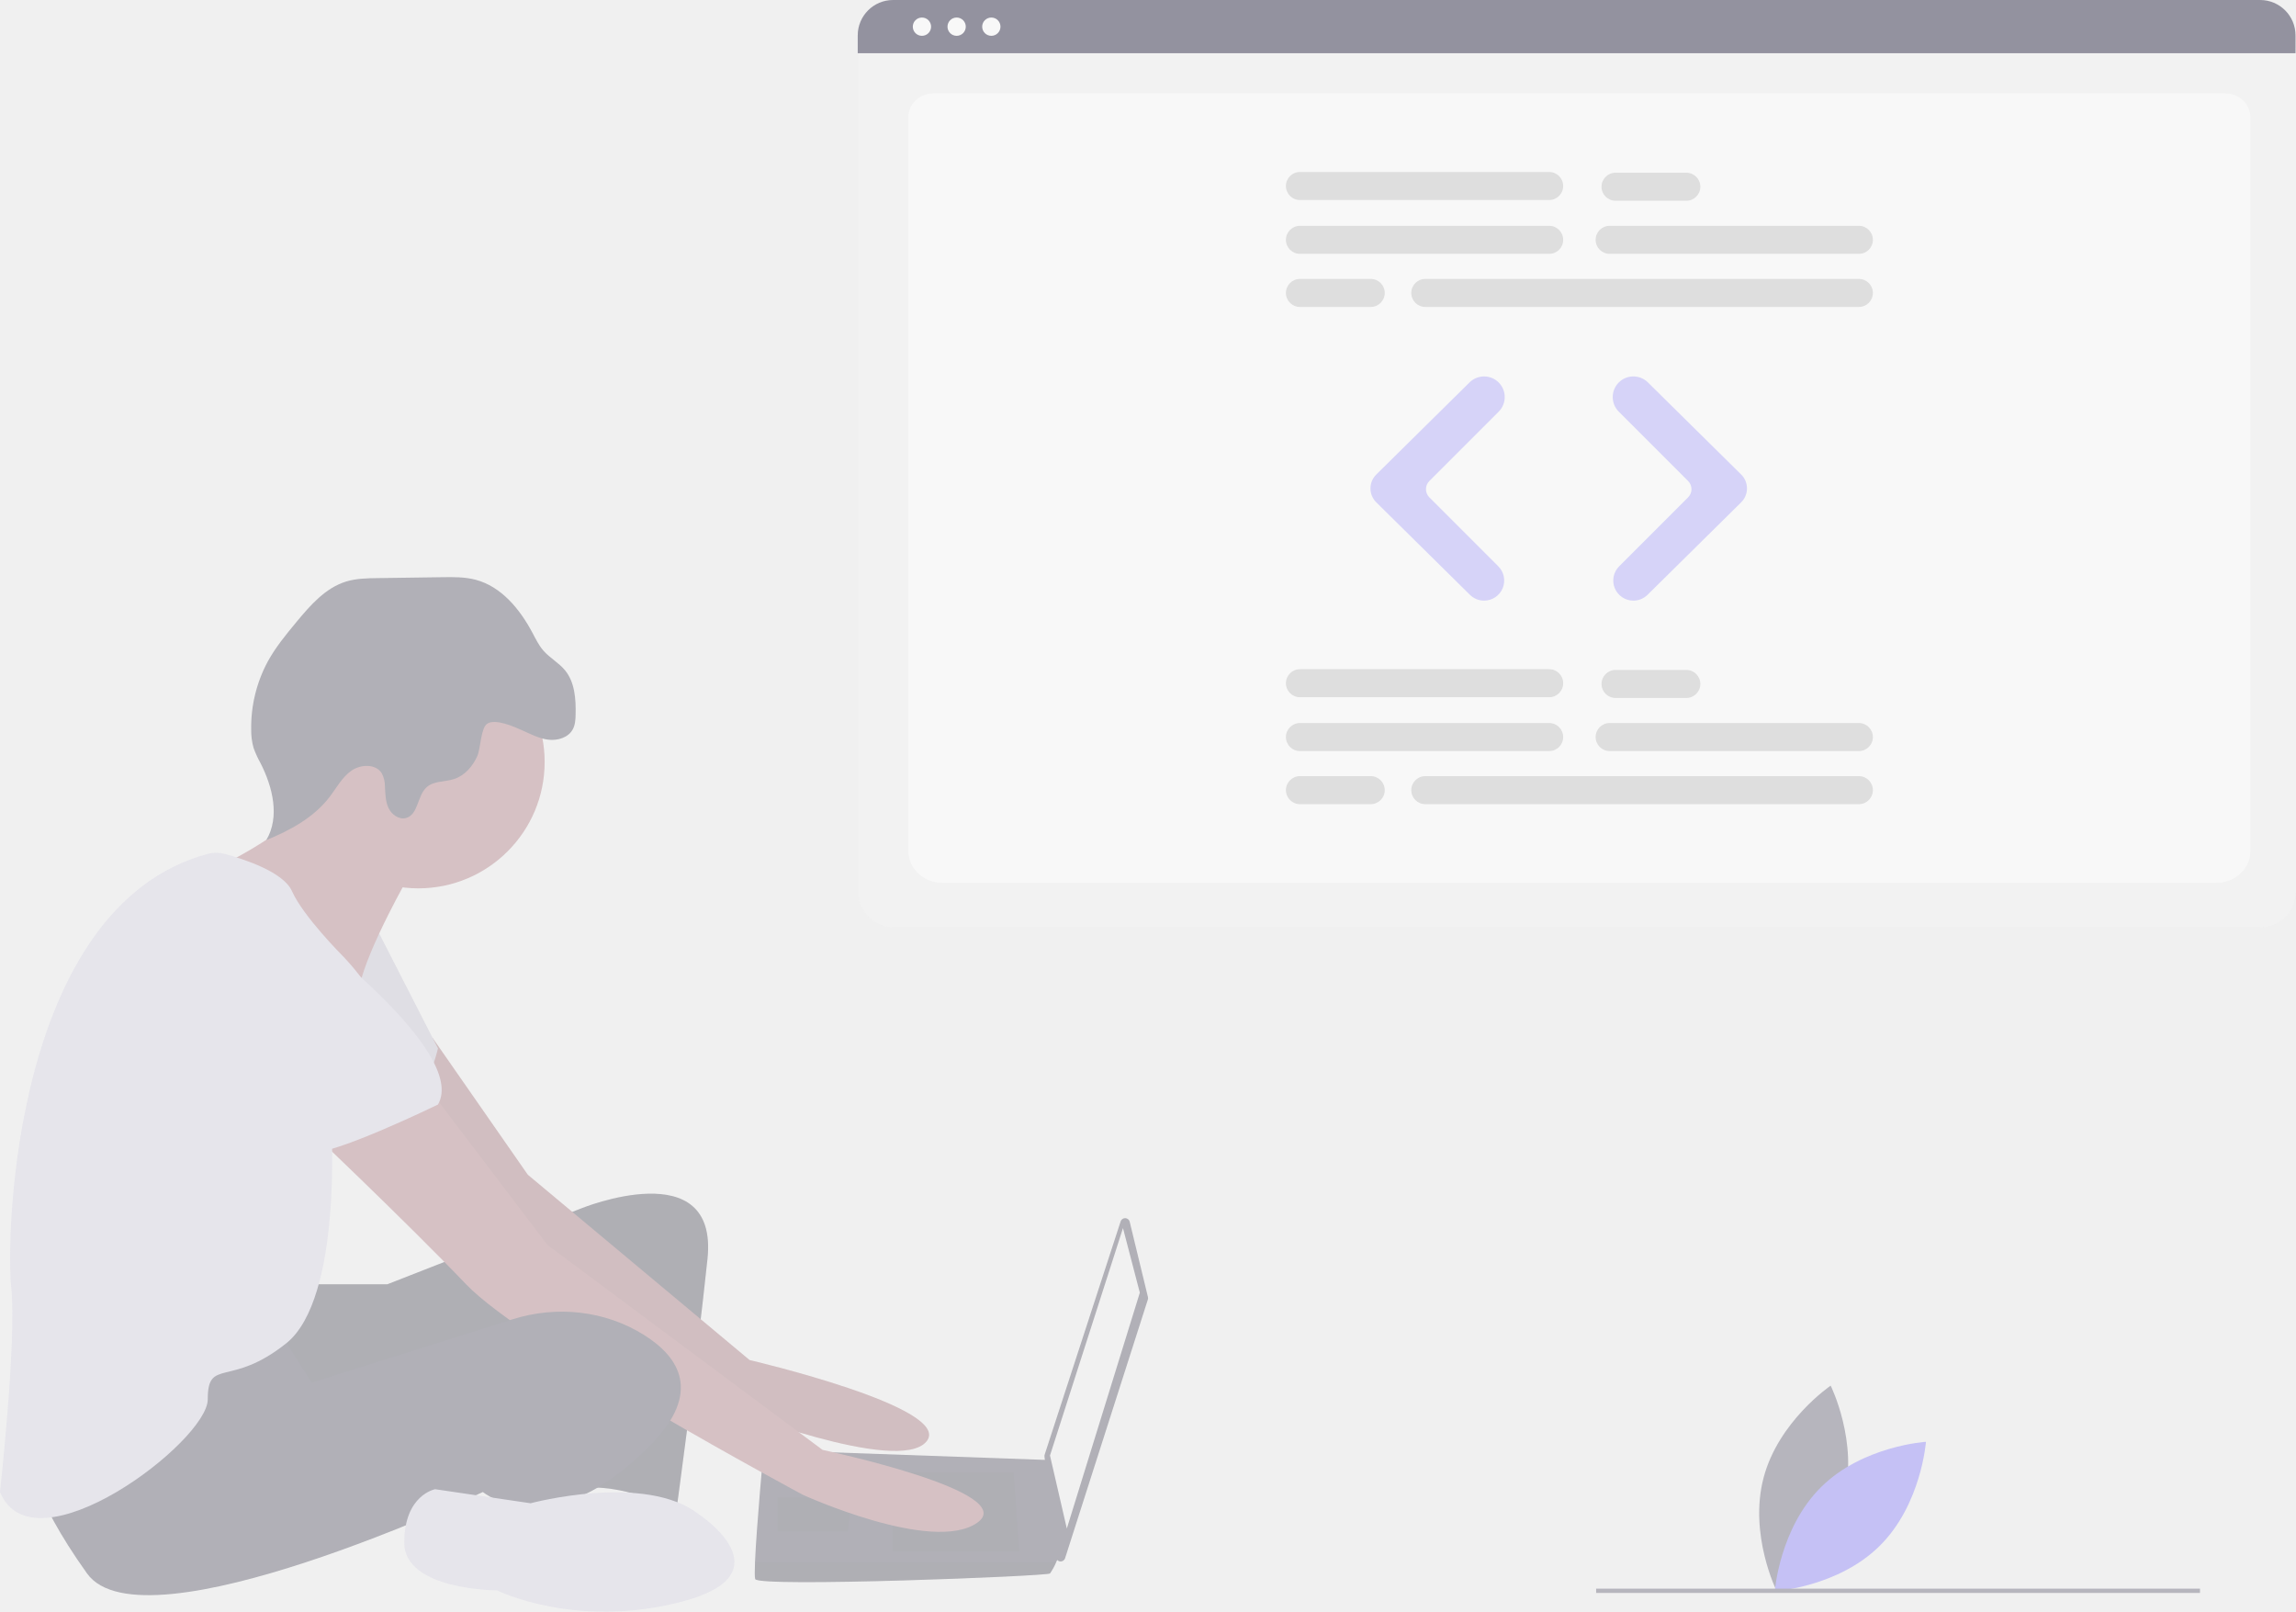
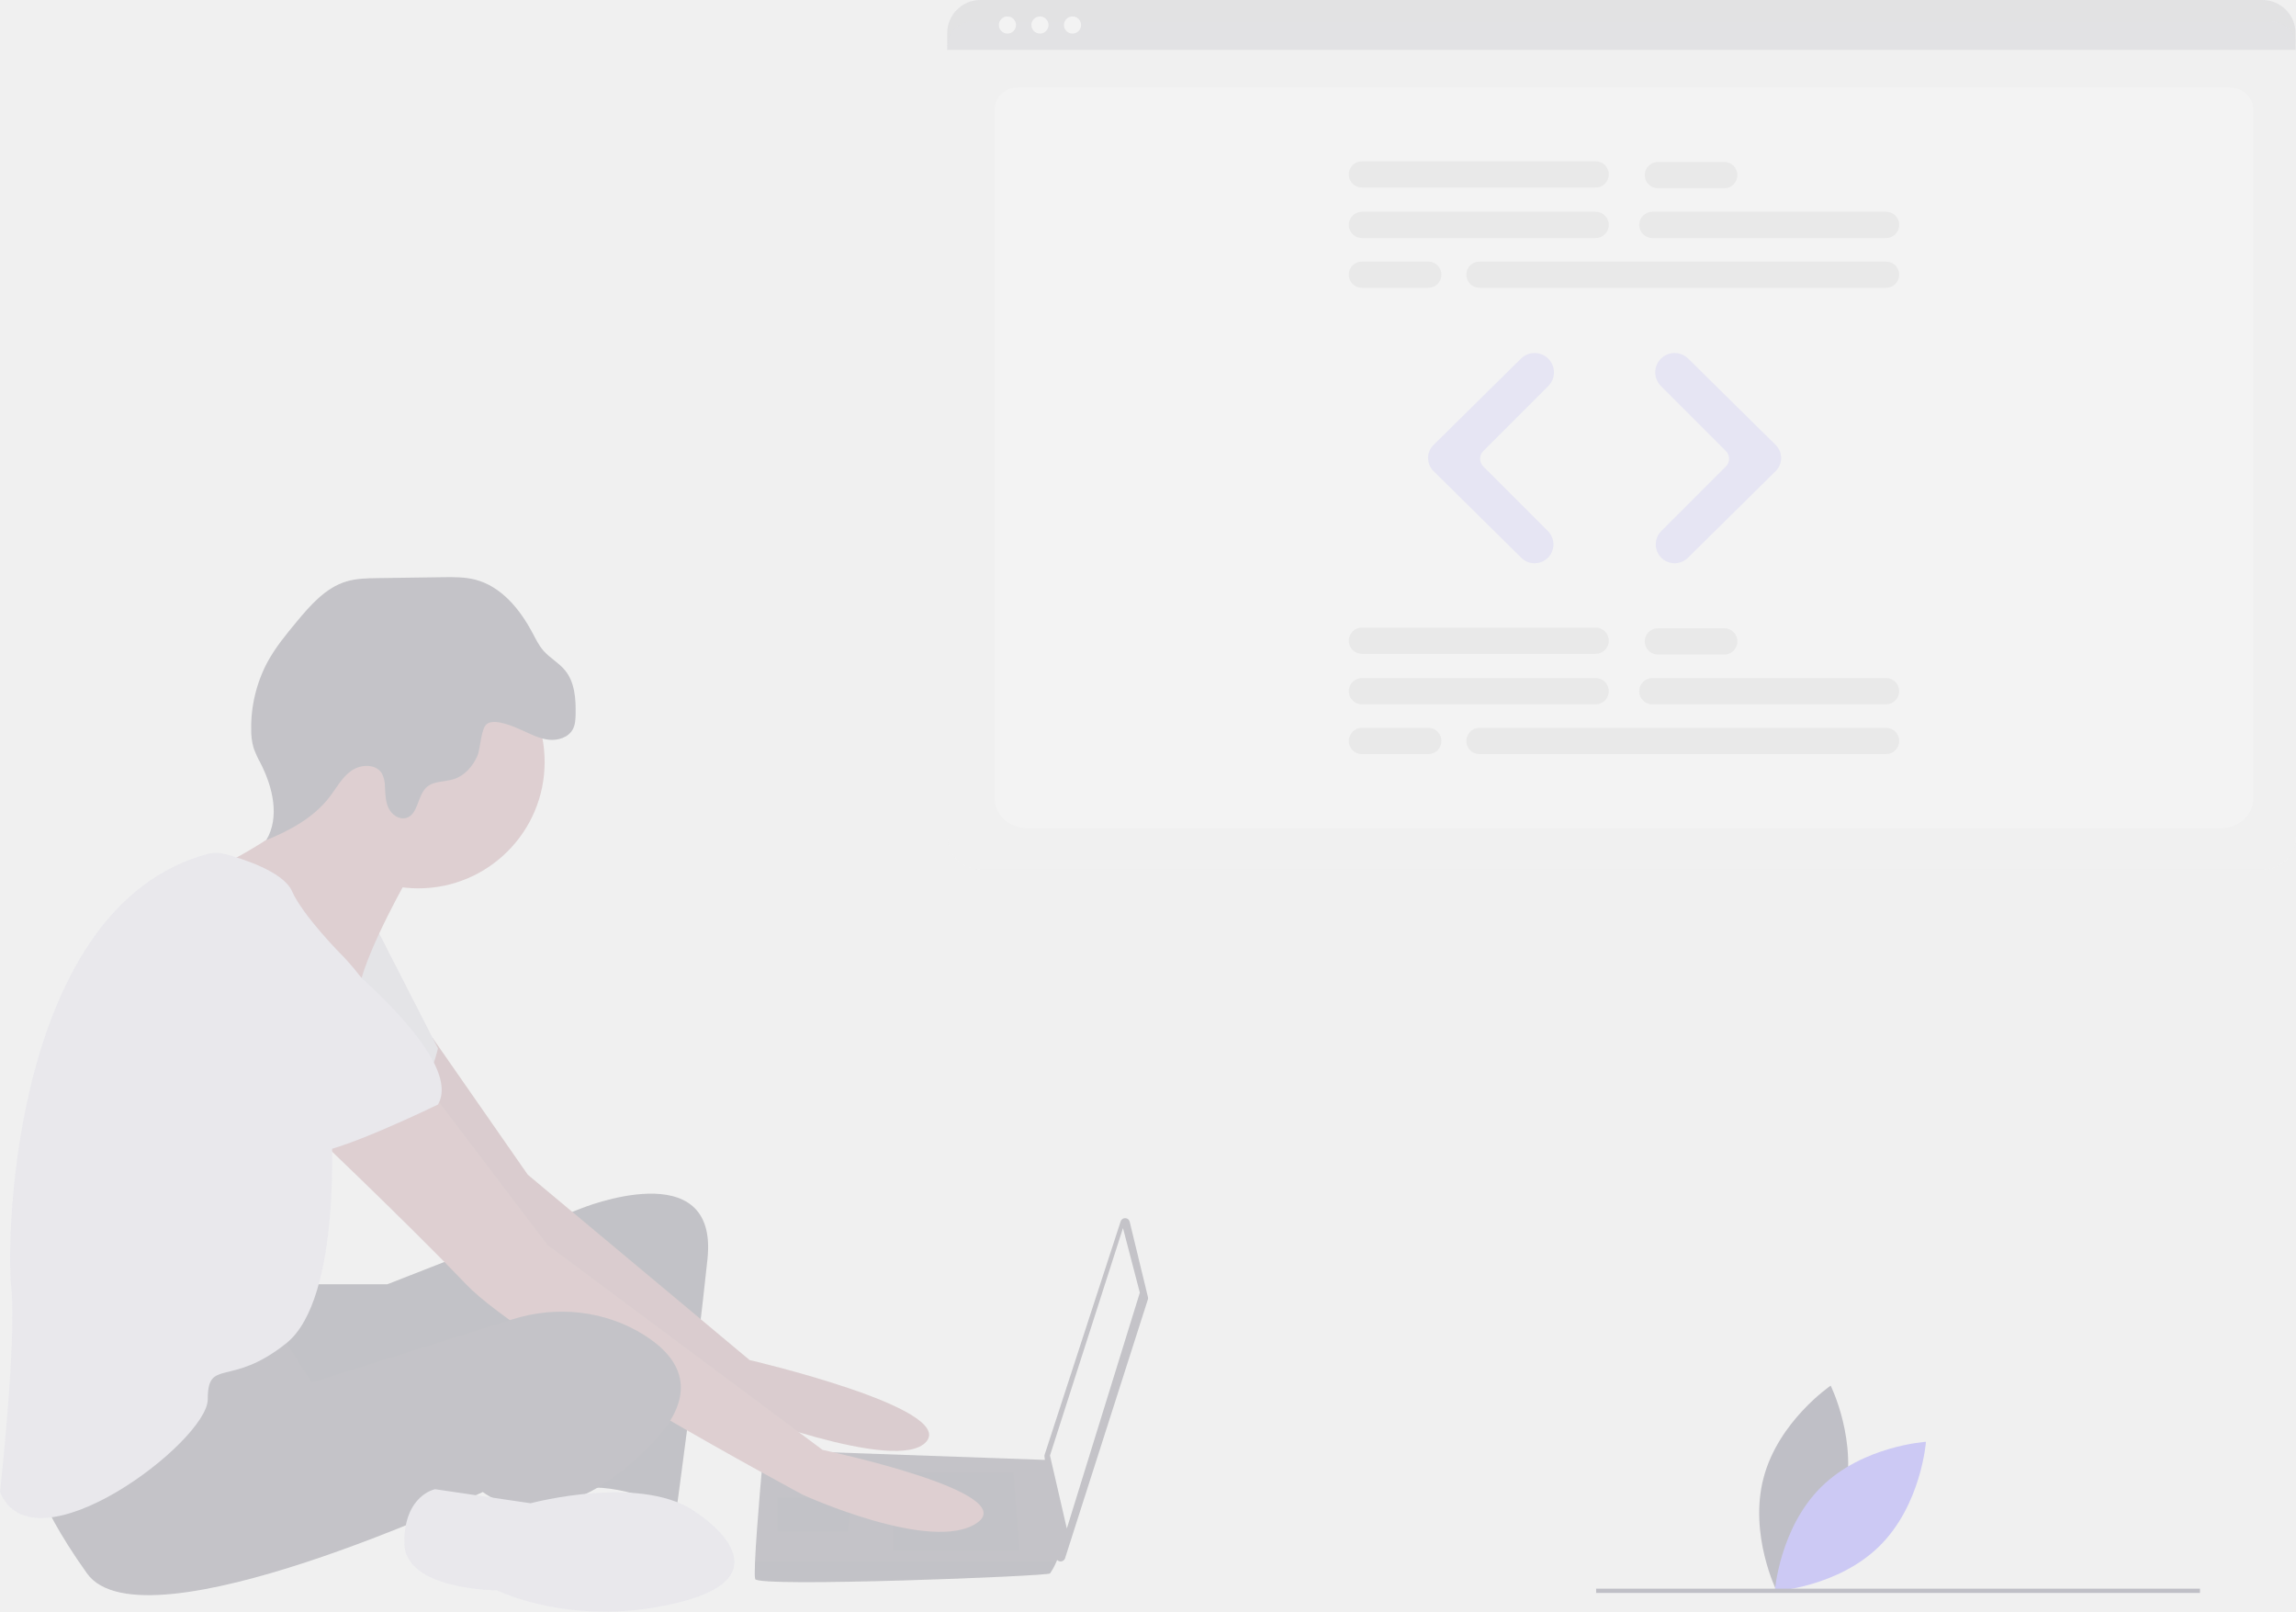
<svg xmlns="http://www.w3.org/2000/svg" id="ade8c9af-7e2e-4eda-b5c8-b06129257226" data-name="Layer 1" width="1076.064" height="755.228" viewBox="0 0 1076.064 755.228" version="1.1">
  <defs id="defs95" />
  <g id="g988" style="opacity:0.722">
-     <circle cx="-431.999" cy="-246.495" r="65" fill="#f2f2f2" id="circle48" />
-     <path d="m 104.867,-330.912 h -364.249 v -76.219 h 364.249 z m -362.644,-1.605 h 361.039 v -73.01 H -257.777 Z" fill="#3f3d56" id="path50" />
-     <rect x="-284.253" y="-391.888" width="362.644" height="74.615" fill="#6c63ff" id="rect52" />
-     <circle cx="-513.498" cy="-468.709" r="5.616" fill="#6c63ff" id="circle54" />
-     <circle cx="-494.242" cy="-468.709" r="5.616" fill="#6c63ff" id="circle56" />
-     <circle cx="-474.987" cy="-468.709" r="5.616" fill="#6c63ff" id="circle58" />
-     <path d="M 146.001,-44.287 H -529.544 V -483.953 h 675.545 z m -673.94,-1.605 H 144.397 V -482.348 h -672.336 z" fill="#3f3d56" id="path60" />
-     <rect x="-528.741" y="-459.615" width="673.94" height="1.605" fill="#3f3d56" id="rect62" />
-     <path d="m -511.893,-464.698 a 6.418,6.418 0 1 1 6.418,-6.418 6.426,6.426 0 0 1 -6.418,6.418 z m 0,-11.232 a 4.814,4.814 0 1 0 4.814,4.814 4.819,4.819 0 0 0 -4.814,-4.814 z" fill="#3f3d56" id="path64" />
-     <path d="m -492.637,-464.698 a 6.418,6.418 0 1 1 6.418,-6.418 6.426,6.426 0 0 1 -6.418,6.418 z m 0,-11.232 a 4.814,4.814 0 1 0 4.814,4.814 4.819,4.819 0 0 0 -4.814,-4.814 z" fill="#3f3d56" id="path66" />
-     <path d="m -473.382,-464.698 a 6.418,6.418 0 1 1 6.418,-6.418 6.426,6.426 0 0 1 -6.418,6.418 z m 0,-11.232 a 4.814,4.814 0 1 0 4.814,4.814 4.819,4.819 0 0 0 -4.814,-4.814 z" fill="#3f3d56" id="path68" />
-     <rect x="-317.953" y="-458.813" width="1.605" height="414.346" fill="#3f3d56" id="rect70" />
-     <rect x="-241.33" y="-255.094" width="117.94" height="16.046" fill="#f2f2f2" id="rect72" />
-     <rect x="-55.996" y="-255.094" width="117.94" height="16.046" fill="#f2f2f2" id="rect74" />
-     <path d="m -116.169,-246.269 h -119.544 v -17.651 h 119.544 z m -117.94,-1.605 h 116.335 v -14.442 h -116.335 z" fill="#3f3d56" id="path76" />
-     <rect x="-241.33" y="-130.736" width="117.94" height="16.046" fill="#f2f2f2" id="rect78" />
-     <path d="m -116.169,-121.911 h -119.544 v -17.651 h 119.544 z m -117.94,-1.605 h 116.335 v -14.442 h -116.335 z" fill="#3f3d56" id="path80" />
-     <rect x="-240.928" y="-194.52" width="303.273" height="16.046" fill="#f2f2f2" id="rect82" />
-     <path d="M 69.566,-184.09 H -235.312 v -17.651 H 69.566 Z m -303.273,-1.605 H 67.961 v -14.442 H -233.708 Z" fill="#3f3d56" id="path84" />
-     <path d="m 69.164,-246.269 h -119.544 v -17.651 h 119.544 z m -117.94,-1.605 h 116.335 v -14.442 h -116.335 z" fill="#3f3d56" id="path86" />
-     <path d="m -420.999,-198.495 a 66,66 0 1 1 66,-66 66.075,66.075 0 0 1 -66,66 z m 0,-130 a 64,64 0 1 0 64,64 64.073,64.073 0 0 0 -64,-64 z" fill="#3f3d56" id="path88" />
-     <g id="g3967" style="opacity:0.46">
+     <circle cx="-805.999" cy="-48.495" r="65" fill="#f2f2f2" id="circle48" />
+     <path d="m -269.133,-132.912 h -364.249 v -76.219 h 364.249 z m -362.644,-1.605 h 361.039 v -73.01 H -631.777 Z" fill="#3f3d56" id="path50" />
+     <rect x="-658.253" y="-193.888" width="362.644" height="74.615" fill="#6c63ff" id="rect52" />
+     <circle cx="-887.498" cy="-270.709" r="5.616" fill="#6c63ff" id="circle54" />
+     <circle cx="-868.242" cy="-270.709" r="5.616" fill="#6c63ff" id="circle56" />
+     <circle cx="-848.987" cy="-270.709" r="5.616" fill="#6c63ff" id="circle58" />
+     <path d="m -227.999,153.713 h -675.545 v -439.666 h 675.545 z m -673.94,-1.605 h 672.336 v -436.457 h -672.336 z" fill="#3f3d56" id="path60" />
+     <rect x="-902.741" y="-261.615" width="673.94" height="1.605" fill="#3f3d56" id="rect62" />
+     <path d="m -885.893,-266.698 a 6.418,6.418 0 1 1 6.418,-6.418 6.426,6.426 0 0 1 -6.418,6.418 z m 0,-11.232 a 4.814,4.814 0 1 0 4.814,4.814 4.819,4.819 0 0 0 -4.814,-4.814 z" fill="#3f3d56" id="path64" />
+     <path d="m -866.637,-266.698 a 6.418,6.418 0 1 1 6.418,-6.418 6.426,6.426 0 0 1 -6.418,6.418 z m 0,-11.232 a 4.814,4.814 0 1 0 4.814,4.814 4.819,4.819 0 0 0 -4.814,-4.814 z" fill="#3f3d56" id="path66" />
+     <path d="m -847.382,-266.698 a 6.418,6.418 0 1 1 6.418,-6.418 6.426,6.426 0 0 1 -6.418,6.418 z m 0,-11.232 a 4.814,4.814 0 1 0 4.814,4.814 4.819,4.819 0 0 0 -4.814,-4.814 z" fill="#3f3d56" id="path68" />
+     <rect x="-691.953" y="-260.813" width="1.605" height="414.346" fill="#3f3d56" id="rect70" />
+     <rect x="-615.33" y="-57.094" width="117.94" height="16.046" fill="#f2f2f2" id="rect72" />
+     <rect x="-429.996" y="-57.094" width="117.94" height="16.046" fill="#f2f2f2" id="rect74" />
+     <path d="m -490.169,-48.269 h -119.544 v -17.651 h 119.544 z m -117.94,-1.605 h 116.335 v -14.442 h -116.335 z" fill="#3f3d56" id="path76" />
+     <rect x="-615.33" y="67.264" width="117.94" height="16.046" fill="#f2f2f2" id="rect78" />
+     <path d="M -490.169,76.089 H -609.713 V 58.438 h 119.544 z m -117.94,-1.605 h 116.335 V 60.043 h -116.335 z" fill="#3f3d56" id="path80" />
+     <rect x="-614.928" y="3.48" width="303.273" height="16.046" fill="#f2f2f2" id="rect82" />
+     <path d="M -304.434,13.91 H -609.312 V -3.741 h 304.878 z m -303.273,-1.605 h 301.669 V -2.136 h -301.669 z" fill="#3f3d56" id="path84" />
+     <path d="M -304.836,-48.269 H -424.38 v -17.651 h 119.544 z m -117.94,-1.605 h 116.335 v -14.442 h -116.335 z" fill="#3f3d56" id="path86" />
+     <path d="m -794.999,-0.495 a 66,66 0 1 1 66,-66 66.075,66.075 0 0 1 -66,66 z m 0,-130 a 64,64 0 1 0 64,64 64.073,64.073 0 0 0 -64,-64 z" fill="#3f3d56" id="path88" />
+     <g id="g3967" style="opacity:0.38">
      <path d="M926.114,774.809c-6.985,26.598-31.459,43.22-31.459,43.22s-13.15-26.502-6.166-53.1,31.459-43.22,31.459-43.22S933.098,748.211,926.114,774.809Z" transform="translate(-61.96814 -72.38605)" fill="#3f3d56" id="path4" />
      <path d="M915.52,769.183c-19.563,19.327-21.751,48.831-21.751,48.831s29.528-1.831,49.091-21.159,21.751-48.831,21.751-48.831S935.082,749.855,915.52,769.183Z" transform="translate(-61.96814 -72.38605)" fill="#6c63ff" id="path6" />
-       <g id="g3941">
+       <g id="g3941" style="opacity:0.831">
        <path d="M206.702,674.194h36.841l90.788-35.526s64.472-26.315,59.209,23.684-14.473,117.103-14.473,117.103-28.947-13.158-44.736-9.21-5.263-80.262-5.263-80.262-128.945,61.841-140.787,53.946-14.473-63.157-14.473-63.157Z" fill="#2f2e41" id="path8" transform="translate(-61.96814 -72.38605)" />
        <path d="M206.702,674.194h36.841l90.788-35.526s64.472-26.315,59.209,23.684-14.473,117.103-14.473,117.103-28.947-13.158-44.736-9.21-5.263-80.262-5.263-80.262-128.945,61.841-140.787,53.946-14.473-63.157-14.473-63.157Z" opacity="0.1" id="path10" transform="translate(-61.96814 -72.38605)" />
        <path d="M264.746,558.82l44.586,64.059L413.277,709.72s96.051,22.368,82.893,38.157S402.751,732.088,402.751,732.088s-119.735-86.84-123.682-93.419S231.702,570.249,231.702,570.249Z" fill="#a0616a" id="path12" transform="translate(-61.96814 -72.38605)" />
        <path d="M264.746,558.82l44.586,64.059L413.277,709.72s96.051,22.368,82.893,38.157S402.751,732.088,402.751,732.088s-119.735-86.84-123.682-93.419S231.702,570.249,231.702,570.249Z" opacity="0.1" id="path14" transform="translate(-61.96814 -72.38605)" />
        <path d="M238.281,507.092l28.947,56.578s-6.579,27.631-17.105,30.263-55.262-34.21-55.262-34.21Z" fill="#d0cde1" id="path16" transform="translate(-61.96814 -72.38605)" />
        <path d="M238.281,507.092l28.947,56.578s-6.579,27.631-17.105,30.263-55.262-34.21-55.262-34.21Z" opacity="0.1" id="path18" transform="translate(-61.96814 -72.38605)" />
        <path d="M591.419,644.9,599.97,680.172a2.203,2.203,0,0,1-.043,1.19L561.14,802.574a2.203,2.203,0,0,1-4.287-.423l-5.366-47.219a2.203,2.203,0,0,1,.094-.931L587.184,644.737A2.203,2.203,0,0,1,591.419,644.9Z" fill="#2f2e41" id="path20" transform="translate(-61.96814 -72.38605)" />
        <polygon points="526.306 575.493 534.2 605.756 499.99 716.28 492.096 682.07 526.306 575.493" fill="#f2f2f2" id="polygon22" />
        <path d="M415.909,812.35c1.316,3.947,136.839-1.316,138.155-2.632a28.561,28.561,0,0,0,2.895-5.263c1.237-2.632,2.368-5.263,2.368-5.263L554.064,756.588l-134.208-4.763s-3.355,36.105-4.039,52.631C415.646,808.626,415.646,811.56,415.909,812.35Z" fill="#2f2e41" id="path24" transform="translate(-61.96814 -72.38605)" />
        <polygon points="474.991 689.965 477.622 726.806 418.413 726.806 418.413 689.965 474.991 689.965" opacity="0.1" id="polygon26" />
        <polygon points="398.677 701.806 399.03 701.736 397.361 717.596 364.467 717.596 364.467 701.806 398.677 701.806" opacity="0.1" id="polygon28" />
        <path d="M415.909,812.35c1.316,3.947,136.839-1.316,138.155-2.632a28.561,28.561,0,0,0,2.895-5.263H415.817C415.646,808.626,415.646,811.56,415.909,812.35Z" opacity="0.1" id="path30" transform="translate(-61.96814 -72.38605)" />
        <circle cx="196.049" cy="357.076" r="59.209" fill="#a0616a" id="circle32" />
        <path d="M254.07,482.093s-19.736,34.21-23.684,52.631-59.209-36.841-59.209-36.841l-7.237-19.079s51.973-24.342,48.025-44.078S254.07,482.093,254.07,482.093Z" fill="#a0616a" id="path34" transform="translate(-61.96814 -72.38605)" />
        <path d="M264.596,584.722l53.946,71.051,128.945,96.051s93.419,19.736,72.367,34.21-81.577-13.158-81.577-13.158S308.016,703.141,280.385,674.194s-78.946-77.63-78.946-77.63Z" fill="#a0616a" id="path36" transform="translate(-61.96814 -72.38605)" />
        <path d="M192.229,695.247,208.018,720.246l94.231-29.646c20.676-6.505,43.348-4.111,61.687,7.442,16.447,10.362,26.973,26.809,3.289,51.15-47.368,48.683-78.946,22.368-78.946,22.368S129.072,846.559,102.757,809.718s-27.631-55.262-27.631-55.262S176.44,691.299,192.229,695.247Z" fill="#2f2e41" id="path38" transform="translate(-61.96814 -72.38605)" />
        <path d="M389.593,782.087s42.104,27.631-7.895,40.789-86.84-5.263-86.84-5.263-43.42,0-43.42-22.368,14.473-25,14.473-25l44.736,6.579S364.594,762.351,389.593,782.087Z" fill="#d0cde1" id="path40" transform="translate(-61.96814 -72.38605)" />
        <path d="M306.589,414.568c4.03,1.797,8.026,3.923,12.408,4.444s9.371-1.008,11.444-4.903c1.12-2.104,1.248-4.578,1.3-6.961.158-7.225-.364-15.036-4.943-20.627-2.914-3.559-7.167-5.802-10.184-9.274-2.161-2.488-3.599-5.503-5.148-8.411-5.866-11.017-14.551-21.606-26.622-24.782-5.04-1.326-10.328-1.262-15.539-1.188l-30.397.429c-4.919.069-9.914.15-14.623,1.574-9.784,2.958-16.908,11.186-23.432,19.054-4.881,5.887-9.775,11.834-13.439,18.547a65.079,65.079,0,0,0-7.714,31.887,29.833,29.833,0,0,0,1.093,8.437,46.822,46.822,0,0,0,3.316,7.284c5.7,11.197,9.085,25.182,2.665,35.983,11.152-4.555,22.186-10.528,29.542-20.068,3.291-4.267,5.872-9.263,10.258-12.395s11.532-3.403,14.346,1.193a12.857,12.857,0,0,1,1.451,6.022c.206,3.45.2,7.033,1.663,10.164s4.947,5.658,8.273,4.721c5.729-1.614,5.18-10.406,9.593-14.4,3.351-3.033,8.521-2.453,12.826-3.83,5.016-1.604,8.779-5.95,10.924-10.759,1.63-3.656,1.606-13.223,4.691-15.203C294.208,409.022,303.004,412.969,306.589,414.568Z" fill="#2f2e41" id="path42" transform="translate(-61.96814 -72.38605)" />
        <path d="M159.24,472.562a15.616,15.616,0,0,1,8.128.021c8.446,2.268,27.38,8.27,31.44,17.405,5.263,11.842,23.684,30.263,23.684,30.263s25,25,19.736,42.104-25,36.841-25,36.841,5.263,81.577-21.052,102.63-36.841,6.579-36.841,26.315S77.757,809.718,61.968,771.561c0,0,7.895-71.051,5.263-96.051C64.638,650.871,68.434,497.145,159.24,472.562Z" fill="#d0cde1" id="path44" transform="translate(-61.96814 -72.38605)" />
        <path d="M201.439,505.777s80.262,59.209,65.788,84.209c0,0-48.683,23.684-59.209,22.368s-51.315-47.368-61.841-51.315S130.388,486.04,201.439,505.777Z" fill="#d0cde1" id="path46" transform="translate(-61.96814 -72.38605)" />
      </g>
      <rect x="748.064" y="744.458" width="283" height="2" fill="#3f3d56" id="rect90" />
    </g>
    <g id="g3876" transform="translate(-657.2072,-974.7003)" style="opacity:0.73">
-       <circle cx="150.534" cy="254.873" r="24.561" fill="#ffb8b8" id="circle3773" />
-       <polygon points="108.295,525.21 67.543,549.197 73.762,559.763 117.474,540.803 " fill="#ffb8b8" id="polygon3775" />
-       <path d="m 206.096,694.43 12.247,20.807 5e-4,8.4e-4 A 15.386,15.386 0 0 1 212.888,736.302 l -0.431,0.254 -20.052,-34.067 z" transform="translate(-136.6892,-149.9575)" fill="#2f2e41" id="path3777" />
-       <polygon points="139.598,539.972 139.6,587.26 151.86,587.259 157.692,539.971 " fill="#ffb8b8" id="polygon3779" />
-       <path d="m 273.162,733.215 24.144,-10e-4 h 0.001 a 15.386,15.386 0 0 1 15.386,15.386 v 0.5 l -39.531,0.001 z" transform="translate(-136.6892,-149.9575)" fill="#2f2e41" id="path3781" />
-       <path d="m 227.001,708.567 a 4.493,4.493 0 0 1 -3.624,-1.833 L 211.553,690.676 a 4.5,4.5 0 0 1 1.125,-6.41 l 52.614,-35.142 -31.747,-83.475 67.889,5.603 2.287,71.733 a 36.046,36.046 0 0 1 -18.045,32.424 l -56.427,32.554 a 4.486,4.486 0 0 1 -2.248,0.605 z" transform="translate(-136.6892,-149.9575)" fill="#2f2e41" id="path3783" />
-       <path d="m 276.659,727.617 a 4.5,4.5 0 0 1 -4.489,-4.34 l -2.488,-69.882 30.808,-1.623 -2.453,70.384 a 4.487,4.487 0 0 1 -4.2,4.333 l -16.873,1.118 c -0.102,0.007 -0.204,0.01 -0.306,0.01 z" transform="translate(-136.6892,-149.9575)" fill="#2f2e41" id="path3785" />
-       <path d="m 309.291,585.129 c -7.838,0 -35.217,-8.816 -44.721,-11.959 -1.422,1.138 -9.233,6.979 -18.351,5.911 -5.626,-0.66 -10.579,-3.845 -14.721,-9.466 -9.147,-12.414 2.151,-65.651 13.239,-108.126 a 34.268,34.268 0 0 1 40.529,-24.88 v 0 a 34.571,34.571 0 0 1 26.088,25.378 c 2.088,8.498 0.292,18.494 -1.02,25.794 -0.616,3.432 -1.104,6.143 -0.937,7.475 0.644,5.148 4.219,85.892 1.92,89.34 -0.245,0.367 -0.953,0.533 -2.025,0.533 z" transform="translate(-136.6892,-149.9575)" fill="#6c63ff" id="path3787" />
-       <path d="m 280.616,585.272 a 10.743,10.743 0 0 0 0.942,-16.446 l 0.485,-97.844 -23.045,3.837 6.769,94.97 a 10.801,10.801 0 0 0 14.849,15.481 z" transform="translate(-136.6892,-149.9575)" fill="#ffb8b8" id="path3789" />
-       <path d="m 285.946,533.818 h -24.822 a 4.514,4.514 0 0 1 -4.5,-4.459 l -0.609,-67.292 a 17.603,17.603 0 1 1 35.204,0.043 L 290.446,529.37 a 4.515,4.515 0 0 1 -4.5,4.448 z" transform="translate(-136.6892,-149.9575)" fill="#6c63ff" id="path3791" />
-       <path d="m 280.969,429.289 c -11.245,0.021 -21.854,-8.868 -23.803,-19.943 A 28.671,28.671 0 0 1 258.086,396.332 34.954,34.954 0 0 1 306.021,374.379 c 3.008,1.361 5.971,3.316 7.349,6.317 1.377,3.001 0.515,7.195 -2.498,8.546 -1.969,0.882 -4.44,0.449 -6.187,1.716 -2.509,1.819 -1.863,5.691 -0.743,8.581 1.12,2.89 2.388,6.387 0.509,8.852 -1.75,2.297 -5.249,2.226 -8.004,1.361 -2.756,-0.865 -5.476,-2.313 -8.349,-2.018 -4.19,0.43 -7.202,4.598 -7.759,8.773 -0.557,4.175 0.755,8.349 2.05,12.357 z" transform="translate(-136.6892,-149.9575)" fill="#2f2e41" id="path3793" />
      <path d="m 395.689,750.042 h -258 a 1,1 0 1 1 0,-2 h 258 a 1,1 0 0 1 0,2 z" transform="translate(-136.6892,-149.9575)" fill="#cccccc" id="path3795" />
-       <g id="g3898" transform="translate(10.34884,-9.65639)">
-         <path d="m 1706.422,1418.905 h -640.838 a 16.519,16.519 0 0 1 -16.5,-16.5 v -395.154 a 12.102,12.102 0 0 1 12.088,-12.088 h 649.453 a 12.311,12.311 0 0 1 12.297,12.297 v 394.945 a 16.519,16.519 0 0 1 -16.5,16.5 z" fill="#f2f2f2" id="path3797" />
-         <path d="m 1685.702,1398.072 h -597.245 c -8.755,0 -15.877,-6.67 -15.877,-14.868 v -344.105 c 0,-6.08 5.278,-11.027 11.766,-11.027 h 605.274 c 6.595,0 11.961,5.028 11.961,11.209 v 343.923 c 0,8.198 -7.123,14.868 -15.878,14.868 z" fill="#ffffff" id="path3799" />
-         <path d="M 1722.692,1009.307 H 1048.852 v -8.4 a 16.574,16.574 0 0 1 16.56,-16.55 h 640.72 a 16.574,16.574 0 0 1 16.56,16.55 z" fill="#3f3d56" id="path3801" />
-         <circle cx="1078.947" cy="996.857" r="4.283" fill="#ffffff" id="circle3803" />
-         <circle cx="1095.206" cy="996.857" r="4.283" fill="#ffffff" id="circle3805" />
-         <circle cx="1111.465" cy="996.857" r="4.283" fill="#ffffff" id="circle3807" />
-         <path d="m 1372.911,1103.311 h -116.808 a 6.566,6.566 0 0 1 0,-13.132 h 116.808 a 6.566,6.566 0 1 1 0,13.132 z" fill="#cccccc" id="path3809" />
-         <path d="M 1518.057,1103.311 H 1401.249 a 6.566,6.566 0 0 1 0,-13.132 h 116.808 a 6.566,6.566 0 1 1 0,13.132 z" fill="#cccccc" id="path3811" />
-         <path d="m 1518.057,1128.193 h -203.205 a 6.566,6.566 0 1 1 0,-13.132 h 203.205 a 6.566,6.566 0 1 1 0,13.132 z" fill="#cccccc" id="path3813" />
-         <path d="m 1372.911,1078.083 h -116.808 a 6.566,6.566 0 0 1 0,-13.132 h 116.808 a 6.566,6.566 0 1 1 0,13.132 z" fill="#cccccc" id="path3815" />
-         <path d="m 1437.19,1078.429 h -33.176 a 6.566,6.566 0 0 1 0,-13.132 h 33.176 a 6.566,6.566 0 1 1 0,13.132 z" fill="#cccccc" id="path3817" />
-         <path d="m 1289.279,1128.193 h -33.176 a 6.566,6.566 0 0 1 0,-13.132 h 33.176 a 6.566,6.566 0 1 1 0,13.132 z" fill="#cccccc" id="path3819" />
-         <path d="m 1372.911,1336.311 h -116.808 a 6.566,6.566 0 0 1 0,-13.132 h 116.808 a 6.566,6.566 0 1 1 0,13.132 z" fill="#cccccc" id="path3821" />
-         <path d="M 1518.057,1336.311 H 1401.249 a 6.566,6.566 0 0 1 0,-13.132 h 116.808 a 6.566,6.566 0 1 1 0,13.132 z" fill="#cccccc" id="path3823" />
-         <path d="m 1518.057,1361.193 h -203.205 a 6.566,6.566 0 1 1 0,-13.132 h 203.205 a 6.566,6.566 0 1 1 0,13.132 z" fill="#cccccc" id="path3825" />
-         <path d="m 1372.911,1311.083 h -116.808 a 6.566,6.566 0 0 1 0,-13.132 h 116.808 a 6.566,6.566 0 1 1 0,13.132 z" fill="#cccccc" id="path3827" />
-         <path d="m 1437.19,1311.429 h -33.176 a 6.566,6.566 0 0 1 0,-13.132 h 33.176 a 6.566,6.566 0 0 1 0,13.132 z" fill="#cccccc" id="path3829" />
-         <path d="m 1289.279,1361.193 h -33.176 a 6.566,6.566 0 0 1 0,-13.132 h 33.176 a 6.566,6.566 0 1 1 0,13.132 z" fill="#cccccc" id="path3831" />
-         <path d="m 1342.404,1265.818 a 9.397,9.397 0 0 1 -6.624,-2.71 l -43.909,-43.359 a 9.152,9.152 0 0 1 0,-13.023 l 43.731,-43.184 a 9.702,9.702 0 0 1 13.643,0.043 v 0 a 9.689,9.689 0 0 1 2e-4,13.687 l -32.496,32.497 a 5.413,5.413 0 0 0 0,7.646 l 32.32,32.32 a 9.418,9.418 0 0 1 -6.666,16.084 z" fill="#6c63ff" id="path3833" style="opacity:0.446" />
-         <path d="m 1412.37,1265.818 a 9.418,9.418 0 0 1 -6.667,-16.084 l 32.32,-32.32 a 5.413,5.413 0 0 0 0,-7.646 l -32.496,-32.497 a 9.678,9.678 0 0 1 2e-4,-13.687 v 0 a 9.702,9.702 0 0 1 13.643,-0.043 l 43.731,43.184 a 9.152,9.152 0 0 1 0,13.023 l -43.909,43.359 a 9.399,9.399 0 0 1 -6.623,2.71 z" fill="#6c63ff" id="path3835" style="opacity:0.446" />
+       <g id="g3898" transform="matrix(0.6217085,0,0,0.6217085,662.1156,527.1031)">
+         <g id="g1224" transform="matrix(1.508399,0,0,1.508399,-875.9327,-764.8561)" style="opacity:0.38">
+           <path d="m 1706.422,1418.905 h -640.838 a 16.519,16.519 0 0 1 -16.5,-16.5 v -395.154 a 12.102,12.102 0 0 1 12.088,-12.088 h 649.453 a 12.311,12.311 0 0 1 12.297,12.297 v 394.945 a 16.519,16.519 0 0 1 -16.5,16.5 z" fill="#f2f2f2" id="path3797" />
+           <path d="m 1685.702,1398.072 h -597.245 c -8.755,0 -15.877,-6.67 -15.877,-14.868 v -344.105 c 0,-6.08 5.278,-11.027 11.766,-11.027 h 605.274 c 6.595,0 11.961,5.028 11.961,11.209 v 343.923 c 0,8.198 -7.123,14.868 -15.878,14.868 z" fill="#ffffff" id="path3799" />
+           <path d="M 1722.692,1009.307 H 1048.852 v -8.4 a 16.574,16.574 0 0 1 16.56,-16.55 h 640.72 a 16.574,16.574 0 0 1 16.56,16.55 z" fill="#3f3d56" id="path3801" style="opacity:0.401" />
+           <circle cx="1078.947" cy="996.857" r="4.283" fill="#ffffff" id="circle3803" />
+           <circle cx="1095.206" cy="996.857" r="4.283" fill="#ffffff" id="circle3805" />
+           <circle cx="1111.465" cy="996.857" r="4.283" fill="#ffffff" id="circle3807" />
+           <path d="m 1372.911,1103.311 h -116.808 a 6.566,6.566 0 0 1 0,-13.132 h 116.808 a 6.566,6.566 0 1 1 0,13.132 z" fill="#cccccc" id="path3809" />
+           <path d="M 1518.057,1103.311 H 1401.249 a 6.566,6.566 0 0 1 0,-13.132 h 116.808 a 6.566,6.566 0 1 1 0,13.132 z" fill="#cccccc" id="path3811" />
+           <path d="m 1518.057,1128.193 h -203.205 a 6.566,6.566 0 1 1 0,-13.132 h 203.205 a 6.566,6.566 0 1 1 0,13.132 z" fill="#cccccc" id="path3813" />
+           <path d="m 1372.911,1078.083 h -116.808 a 6.566,6.566 0 0 1 0,-13.132 h 116.808 a 6.566,6.566 0 1 1 0,13.132 z" fill="#cccccc" id="path3815" />
+           <path d="m 1437.19,1078.429 h -33.176 a 6.566,6.566 0 0 1 0,-13.132 h 33.176 a 6.566,6.566 0 1 1 0,13.132 z" fill="#cccccc" id="path3817" />
+           <path d="m 1289.279,1128.193 h -33.176 a 6.566,6.566 0 0 1 0,-13.132 h 33.176 a 6.566,6.566 0 1 1 0,13.132 z" fill="#cccccc" id="path3819" />
+           <path d="m 1372.911,1336.311 h -116.808 a 6.566,6.566 0 0 1 0,-13.132 h 116.808 a 6.566,6.566 0 1 1 0,13.132 z" fill="#cccccc" id="path3821" />
+           <path d="M 1518.057,1336.311 H 1401.249 a 6.566,6.566 0 0 1 0,-13.132 h 116.808 a 6.566,6.566 0 1 1 0,13.132 z" fill="#cccccc" id="path3823" />
+           <path d="m 1518.057,1361.193 h -203.205 a 6.566,6.566 0 1 1 0,-13.132 h 203.205 a 6.566,6.566 0 1 1 0,13.132 z" fill="#cccccc" id="path3825" />
+           <path d="m 1372.911,1311.083 h -116.808 a 6.566,6.566 0 0 1 0,-13.132 h 116.808 a 6.566,6.566 0 1 1 0,13.132 z" fill="#cccccc" id="path3827" />
+           <path d="m 1437.19,1311.429 h -33.176 a 6.566,6.566 0 0 1 0,-13.132 h 33.176 a 6.566,6.566 0 0 1 0,13.132 z" fill="#cccccc" id="path3829" />
+           <path d="m 1289.279,1361.193 h -33.176 a 6.566,6.566 0 0 1 0,-13.132 h 33.176 a 6.566,6.566 0 1 1 0,13.132 z" fill="#cccccc" id="path3831" />
+           <path d="m 1342.404,1265.818 a 9.397,9.397 0 0 1 -6.624,-2.71 l -43.909,-43.359 a 9.152,9.152 0 0 1 0,-13.023 l 43.731,-43.184 a 9.702,9.702 0 0 1 13.643,0.043 v 0 a 9.689,9.689 0 0 1 2e-4,13.687 l -32.496,32.497 a 5.413,5.413 0 0 0 0,7.646 l 32.32,32.32 a 9.418,9.418 0 0 1 -6.666,16.084 z" fill="#6c63ff" id="path3833" style="opacity:0.446" />
+           <path d="m 1412.37,1265.818 a 9.418,9.418 0 0 1 -6.667,-16.084 l 32.32,-32.32 a 5.413,5.413 0 0 0 0,-7.646 l -32.496,-32.497 a 9.678,9.678 0 0 1 2e-4,-13.687 v 0 a 9.702,9.702 0 0 1 13.643,-0.043 l 43.731,43.184 a 9.152,9.152 0 0 1 0,13.023 l -43.909,43.359 a 9.399,9.399 0 0 1 -6.623,2.71 z" fill="#6c63ff" id="path3835" style="opacity:0.446" />
+         </g>
      </g>
    </g>
  </g>
</svg>
